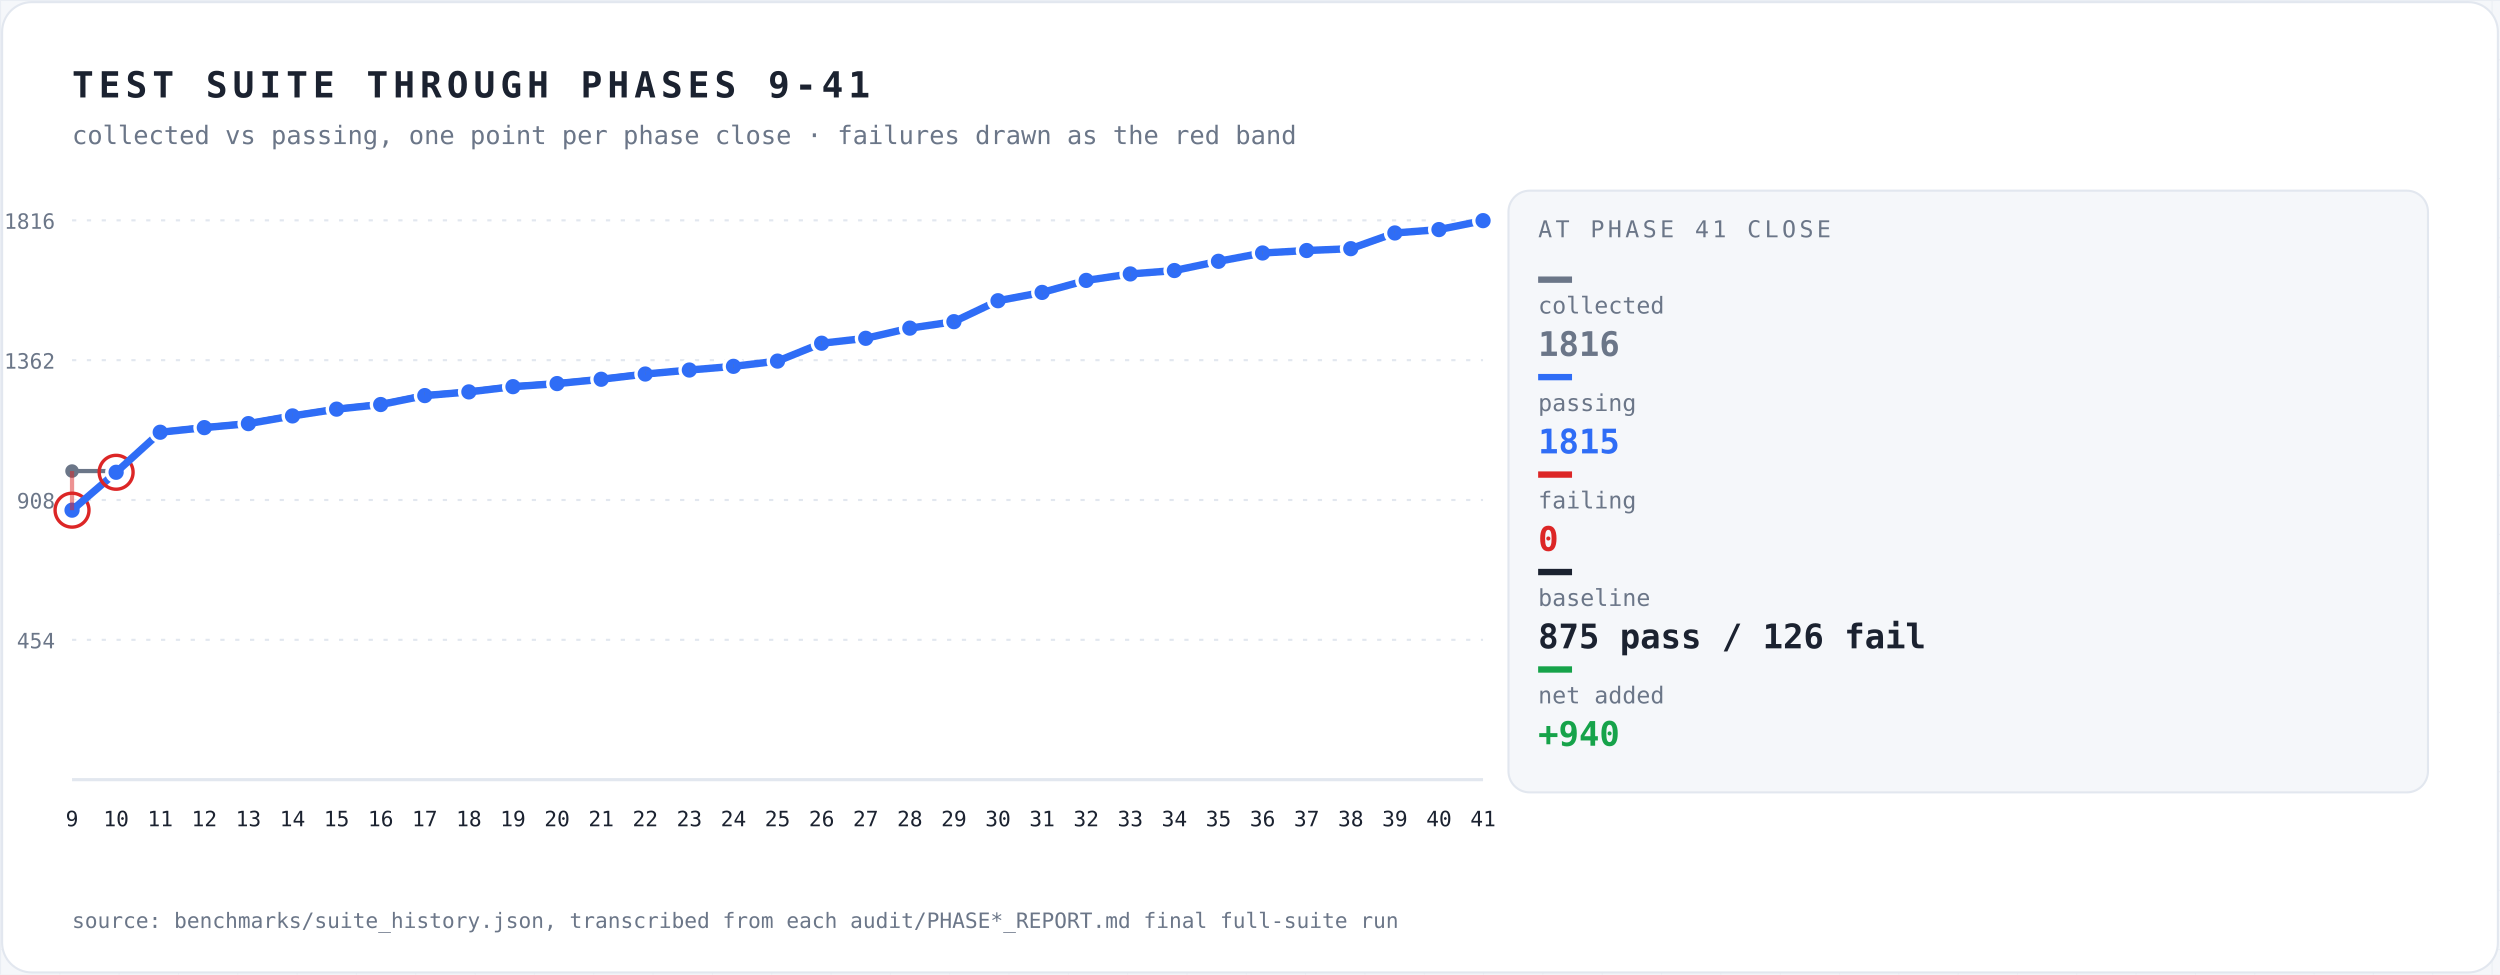
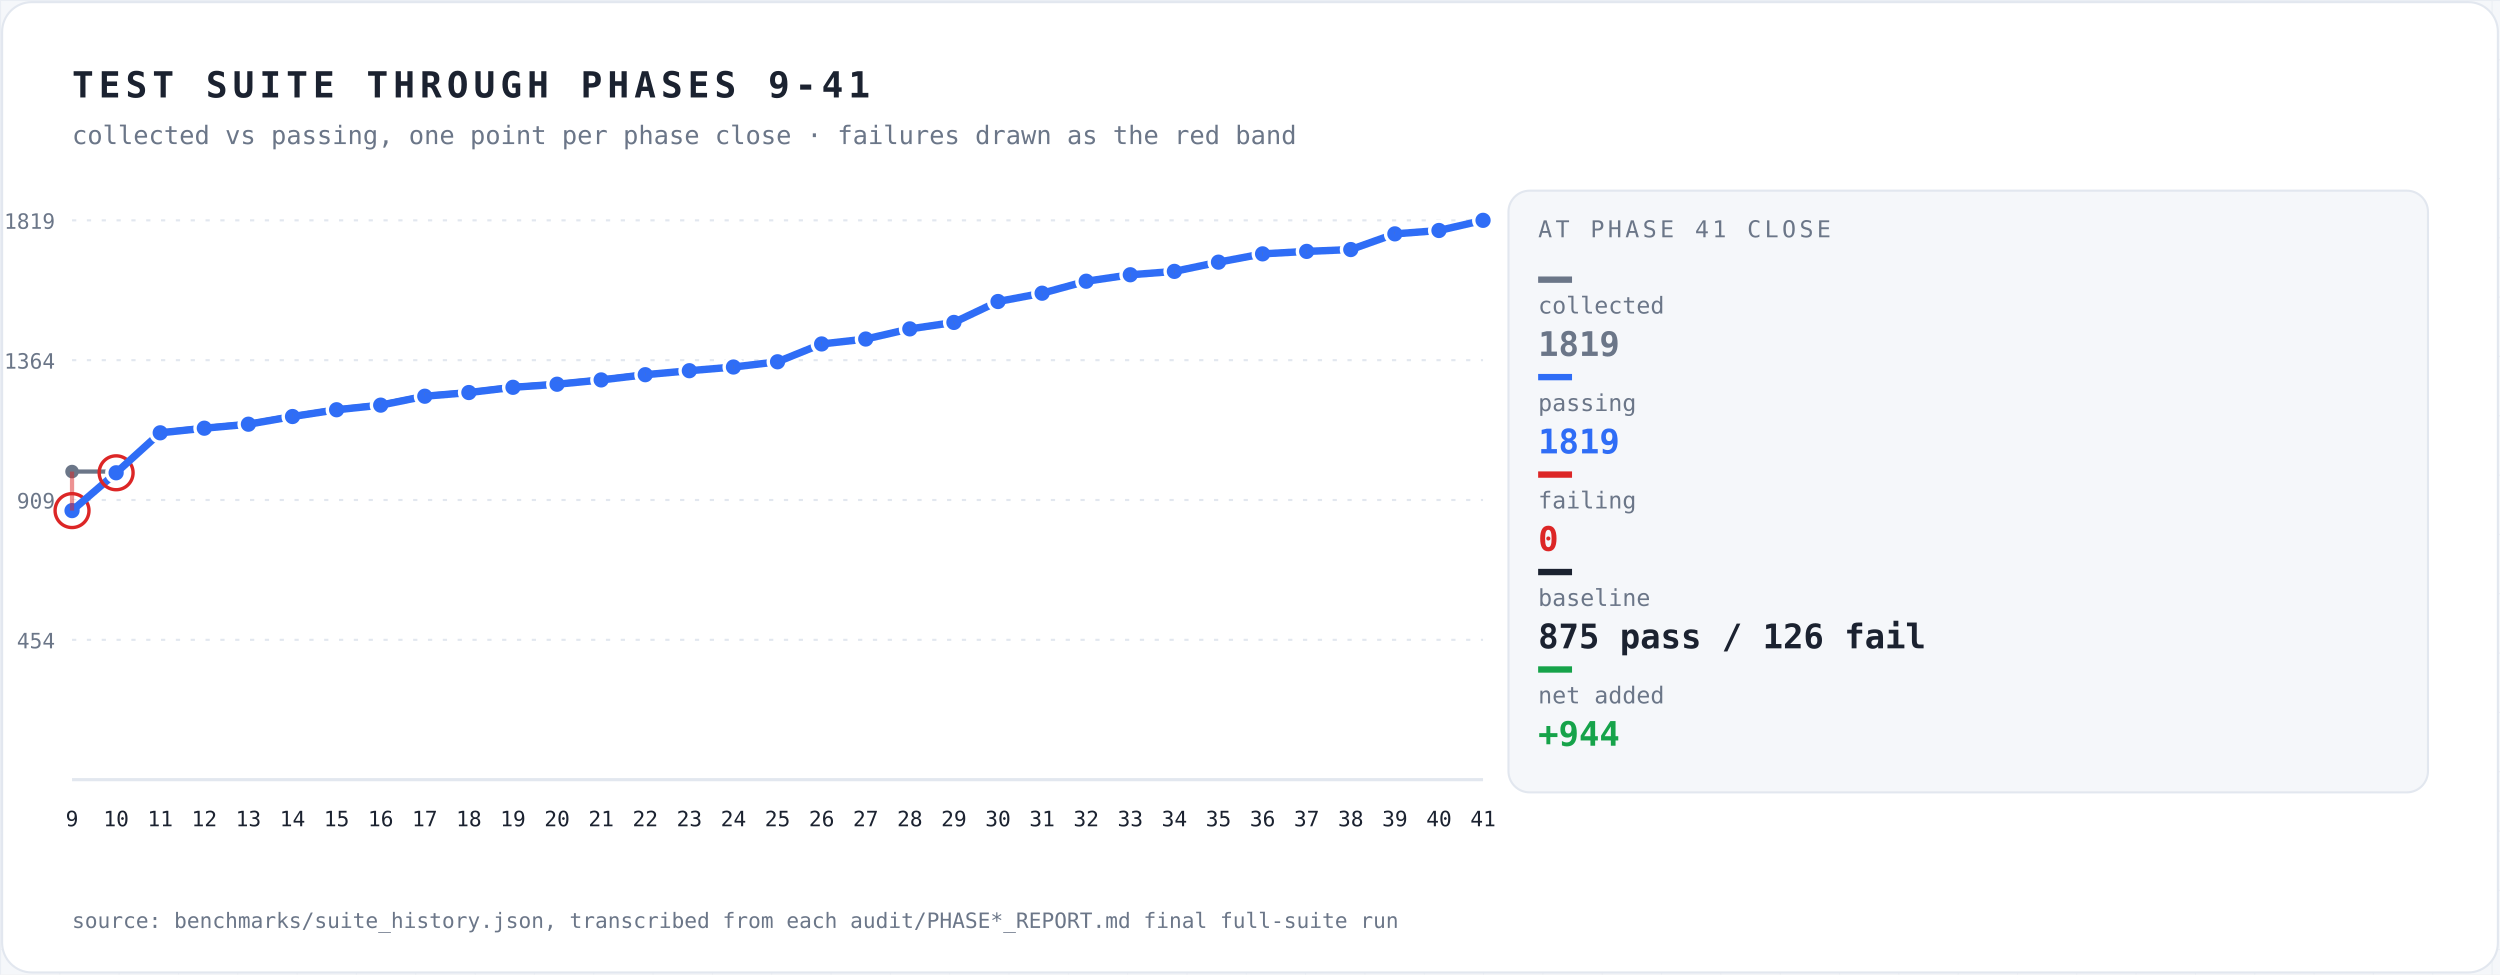
<svg xmlns="http://www.w3.org/2000/svg" width="1180" height="460" viewBox="0 0 1180 460" role="img" aria-label="TEST SUITE THROUGH PHASES 9-41: collected vs passing, one point per phase close · failures drawn as the red band">
  <defs>
    <pattern id="grid" width="28" height="28" patternUnits="userSpaceOnUse">
      <path d="M28 0H0v28" fill="none" stroke="#e2e7ef" stroke-width="1" />
    </pattern>
  </defs>
  <rect width="100%" height="100%" fill="#f5f7fa" />
  <rect width="100%" height="100%" fill="url(#grid)" opacity=".55" />
  <rect x="1" y="1" width="1178" height="458" rx="14" fill="#ffffff" stroke="#e2e7ef" />
  <text x="34" y="46" font-family="ui-monospace, 'SF Mono', Menlo, Consolas, monospace" font-size="17" font-weight="700" letter-spacing="2.4" fill="#1b2230">TEST SUITE THROUGH PHASES 9-41</text>
  <text x="34" y="68" font-family="ui-monospace, 'SF Mono', Menlo, Consolas, monospace" font-size="12" fill="#6b7688">collected vs passing, one point per phase close · failures drawn as the red band</text>
  <line x1="34" y1="368" x2="700" y2="368" stroke="#e2e7ef" stroke-width="1.5" />
  <line x1="34" y1="302.0" x2="700" y2="302.0" stroke="#e2e7ef" stroke-dasharray="2 5" />
  <text x="26" y="306.0" text-anchor="end" font-family="ui-monospace, 'SF Mono', Menlo, Consolas, monospace" font-size="10" fill="#6b7688">454</text>
  <line x1="34" y1="236.0" x2="700" y2="236.0" stroke="#e2e7ef" stroke-dasharray="2 5" />
-   <text x="26" y="240.0" text-anchor="end" font-family="ui-monospace, 'SF Mono', Menlo, Consolas, monospace" font-size="10" fill="#6b7688">908</text>
+   <text x="26" y="240.0" text-anchor="end" font-family="ui-monospace, 'SF Mono', Menlo, Consolas, monospace" font-size="10" fill="#6b7688">909</text>
  <line x1="34" y1="170.0" x2="700" y2="170.0" stroke="#e2e7ef" stroke-dasharray="2 5" />
-   <text x="26" y="174.0" text-anchor="end" font-family="ui-monospace, 'SF Mono', Menlo, Consolas, monospace" font-size="10" fill="#6b7688">1362</text>
+   <text x="26" y="174.0" text-anchor="end" font-family="ui-monospace, 'SF Mono', Menlo, Consolas, monospace" font-size="10" fill="#6b7688">1364</text>
  <line x1="34" y1="104.0" x2="700" y2="104.0" stroke="#e2e7ef" stroke-dasharray="2 5" />
-   <text x="26" y="108.0" text-anchor="end" font-family="ui-monospace, 'SF Mono', Menlo, Consolas, monospace" font-size="10" fill="#6b7688">1816</text>
-   <circle cx="34.0" cy="222.335" r="3.2" fill="#6b7688" />
-   <circle cx="34.0" cy="240.797" r="4.4" fill="#2f6df6" stroke="#ffffff" stroke-width="1.6" />
-   <circle cx="34.0" cy="240.797" r="8" fill="none" stroke="#dc2626" stroke-width="1.6" />
+   <text x="26" y="108.0" text-anchor="end" font-family="ui-monospace, 'SF Mono', Menlo, Consolas, monospace" font-size="10" fill="#6b7688">1819</text>
+   <circle cx="34.0" cy="222.575" r="3.2" fill="#6b7688" />
+   <circle cx="34.0" cy="241.007" r="4.4" fill="#2f6df6" stroke="#ffffff" stroke-width="1.6" />
+   <circle cx="34.0" cy="241.007" r="8" fill="none" stroke="#dc2626" stroke-width="1.6" />
  <text x="34.0" y="390" text-anchor="middle" font-family="ui-monospace, 'SF Mono', Menlo, Consolas, monospace" font-size="10" fill="#1b2230">9</text>
-   <line x1="34.0" y1="222.335" x2="54.812" y2="222.335" stroke="#6b7688" stroke-width="2" />
-   <line x1="34.0" y1="240.797" x2="54.812" y2="222.916" stroke="#2f6df6" stroke-width="3.5" />
-   <line x1="34.0" y1="222.335" x2="34.0" y2="240.797" stroke="#dc2626" stroke-width="2" opacity=".5" />
-   <circle cx="54.812" cy="222.335" r="3.2" fill="#6b7688" />
-   <circle cx="54.812" cy="222.916" r="4.4" fill="#2f6df6" stroke="#ffffff" stroke-width="1.6" />
-   <circle cx="54.812" cy="222.916" r="8" fill="none" stroke="#dc2626" stroke-width="1.6" />
+   <line x1="34.0" y1="222.575" x2="54.812" y2="222.575" stroke="#6b7688" stroke-width="2" />
+   <line x1="34.0" y1="241.007" x2="54.812" y2="223.156" stroke="#2f6df6" stroke-width="3.5" />
+   <line x1="34.0" y1="222.575" x2="34.0" y2="241.007" stroke="#dc2626" stroke-width="2" opacity=".5" />
+   <circle cx="54.812" cy="222.575" r="3.2" fill="#6b7688" />
+   <circle cx="54.812" cy="223.156" r="4.4" fill="#2f6df6" stroke="#ffffff" stroke-width="1.6" />
+   <circle cx="54.812" cy="223.156" r="8" fill="none" stroke="#dc2626" stroke-width="1.6" />
  <text x="54.812" y="390" text-anchor="middle" font-family="ui-monospace, 'SF Mono', Menlo, Consolas, monospace" font-size="10" fill="#1b2230">10</text>
-   <line x1="54.812" y1="222.335" x2="75.625" y2="203.436" stroke="#6b7688" stroke-width="2" />
-   <line x1="54.812" y1="222.916" x2="75.625" y2="204.018" stroke="#2f6df6" stroke-width="3.5" />
-   <circle cx="75.625" cy="203.436" r="3.2" fill="#6b7688" />
-   <circle cx="75.625" cy="204.018" r="4.4" fill="#2f6df6" stroke="#ffffff" stroke-width="1.6" />
+   <line x1="54.812" y1="222.575" x2="75.625" y2="203.708" stroke="#6b7688" stroke-width="2" />
+   <line x1="54.812" y1="223.156" x2="75.625" y2="204.288" stroke="#2f6df6" stroke-width="3.5" />
+   <circle cx="75.625" cy="203.708" r="3.2" fill="#6b7688" />
+   <circle cx="75.625" cy="204.288" r="4.4" fill="#2f6df6" stroke="#ffffff" stroke-width="1.6" />
  <text x="75.625" y="390" text-anchor="middle" font-family="ui-monospace, 'SF Mono', Menlo, Consolas, monospace" font-size="10" fill="#1b2230">11</text>
-   <line x1="75.625" y1="203.436" x2="96.438" y2="201.256" stroke="#6b7688" stroke-width="2" />
-   <line x1="75.625" y1="204.018" x2="96.438" y2="201.837" stroke="#2f6df6" stroke-width="3.5" />
-   <circle cx="96.438" cy="201.256" r="3.2" fill="#6b7688" />
-   <circle cx="96.438" cy="201.837" r="4.4" fill="#2f6df6" stroke="#ffffff" stroke-width="1.6" />
+   <line x1="75.625" y1="203.708" x2="96.438" y2="201.531" stroke="#6b7688" stroke-width="2" />
+   <line x1="75.625" y1="204.288" x2="96.438" y2="202.111" stroke="#2f6df6" stroke-width="3.5" />
+   <circle cx="96.438" cy="201.531" r="3.2" fill="#6b7688" />
+   <circle cx="96.438" cy="202.111" r="4.4" fill="#2f6df6" stroke="#ffffff" stroke-width="1.6" />
  <text x="96.438" y="390" text-anchor="middle" font-family="ui-monospace, 'SF Mono', Menlo, Consolas, monospace" font-size="10" fill="#1b2230">12</text>
-   <line x1="96.438" y1="201.256" x2="117.25" y2="199.366" stroke="#6b7688" stroke-width="2" />
-   <line x1="96.438" y1="201.837" x2="117.25" y2="199.947" stroke="#2f6df6" stroke-width="3.5" />
-   <circle cx="117.25" cy="199.366" r="3.2" fill="#6b7688" />
-   <circle cx="117.25" cy="199.947" r="4.4" fill="#2f6df6" stroke="#ffffff" stroke-width="1.6" />
+   <line x1="96.438" y1="201.531" x2="117.25" y2="199.644" stroke="#6b7688" stroke-width="2" />
+   <line x1="96.438" y1="202.111" x2="117.25" y2="200.224" stroke="#2f6df6" stroke-width="3.5" />
+   <circle cx="117.25" cy="199.644" r="3.2" fill="#6b7688" />
+   <circle cx="117.25" cy="200.224" r="4.4" fill="#2f6df6" stroke="#ffffff" stroke-width="1.6" />
  <text x="117.25" y="390" text-anchor="middle" font-family="ui-monospace, 'SF Mono', Menlo, Consolas, monospace" font-size="10" fill="#1b2230">13</text>
-   <line x1="117.25" y1="199.366" x2="138.062" y2="195.731" stroke="#6b7688" stroke-width="2" />
-   <line x1="117.25" y1="199.947" x2="138.062" y2="196.313" stroke="#2f6df6" stroke-width="3.5" />
-   <circle cx="138.062" cy="195.731" r="3.2" fill="#6b7688" />
-   <circle cx="138.062" cy="196.313" r="4.4" fill="#2f6df6" stroke="#ffffff" stroke-width="1.6" />
+   <line x1="117.25" y1="199.644" x2="138.062" y2="196.015" stroke="#6b7688" stroke-width="2" />
+   <line x1="117.25" y1="200.224" x2="138.062" y2="196.596" stroke="#2f6df6" stroke-width="3.5" />
+   <circle cx="138.062" cy="196.015" r="3.2" fill="#6b7688" />
+   <circle cx="138.062" cy="196.596" r="4.4" fill="#2f6df6" stroke="#ffffff" stroke-width="1.6" />
  <text x="138.062" y="390" text-anchor="middle" font-family="ui-monospace, 'SF Mono', Menlo, Consolas, monospace" font-size="10" fill="#1b2230">14</text>
-   <line x1="138.062" y1="195.731" x2="158.875" y2="192.533" stroke="#6b7688" stroke-width="2" />
-   <line x1="138.062" y1="196.313" x2="158.875" y2="193.115" stroke="#2f6df6" stroke-width="3.5" />
-   <circle cx="158.875" cy="192.533" r="3.2" fill="#6b7688" />
-   <circle cx="158.875" cy="193.115" r="4.4" fill="#2f6df6" stroke="#ffffff" stroke-width="1.6" />
+   <line x1="138.062" y1="196.015" x2="158.875" y2="192.822" stroke="#6b7688" stroke-width="2" />
+   <line x1="138.062" y1="196.596" x2="158.875" y2="193.403" stroke="#2f6df6" stroke-width="3.5" />
+   <circle cx="158.875" cy="192.822" r="3.2" fill="#6b7688" />
+   <circle cx="158.875" cy="193.403" r="4.4" fill="#2f6df6" stroke="#ffffff" stroke-width="1.6" />
  <text x="158.875" y="390" text-anchor="middle" font-family="ui-monospace, 'SF Mono', Menlo, Consolas, monospace" font-size="10" fill="#1b2230">15</text>
-   <line x1="158.875" y1="192.533" x2="179.688" y2="190.352" stroke="#6b7688" stroke-width="2" />
-   <line x1="158.875" y1="193.115" x2="179.688" y2="190.934" stroke="#2f6df6" stroke-width="3.5" />
-   <circle cx="179.688" cy="190.352" r="3.2" fill="#6b7688" />
-   <circle cx="179.688" cy="190.934" r="4.4" fill="#2f6df6" stroke="#ffffff" stroke-width="1.6" />
+   <line x1="158.875" y1="192.822" x2="179.688" y2="190.645" stroke="#6b7688" stroke-width="2" />
+   <line x1="158.875" y1="193.403" x2="179.688" y2="191.226" stroke="#2f6df6" stroke-width="3.5" />
+   <circle cx="179.688" cy="190.645" r="3.2" fill="#6b7688" />
+   <circle cx="179.688" cy="191.226" r="4.4" fill="#2f6df6" stroke="#ffffff" stroke-width="1.6" />
  <text x="179.688" y="390" text-anchor="middle" font-family="ui-monospace, 'SF Mono', Menlo, Consolas, monospace" font-size="10" fill="#1b2230">16</text>
-   <line x1="179.688" y1="190.352" x2="200.5" y2="186.137" stroke="#6b7688" stroke-width="2" />
-   <line x1="179.688" y1="190.934" x2="200.5" y2="186.718" stroke="#2f6df6" stroke-width="3.5" />
-   <circle cx="200.5" cy="186.137" r="3.2" fill="#6b7688" />
-   <circle cx="200.5" cy="186.718" r="4.4" fill="#2f6df6" stroke="#ffffff" stroke-width="1.6" />
+   <line x1="179.688" y1="190.645" x2="200.5" y2="186.437" stroke="#6b7688" stroke-width="2" />
+   <line x1="179.688" y1="191.226" x2="200.5" y2="187.017" stroke="#2f6df6" stroke-width="3.5" />
+   <circle cx="200.5" cy="186.437" r="3.2" fill="#6b7688" />
+   <circle cx="200.5" cy="187.017" r="4.4" fill="#2f6df6" stroke="#ffffff" stroke-width="1.6" />
  <text x="200.5" y="390" text-anchor="middle" font-family="ui-monospace, 'SF Mono', Menlo, Consolas, monospace" font-size="10" fill="#1b2230">17</text>
-   <line x1="200.5" y1="186.137" x2="221.312" y2="184.392" stroke="#6b7688" stroke-width="2" />
-   <line x1="200.5" y1="186.718" x2="221.312" y2="184.974" stroke="#2f6df6" stroke-width="3.5" />
-   <circle cx="221.312" cy="184.392" r="3.2" fill="#6b7688" />
-   <circle cx="221.312" cy="184.974" r="4.4" fill="#2f6df6" stroke="#ffffff" stroke-width="1.6" />
+   <line x1="200.5" y1="186.437" x2="221.312" y2="184.695" stroke="#6b7688" stroke-width="2" />
+   <line x1="200.5" y1="187.017" x2="221.312" y2="185.275" stroke="#2f6df6" stroke-width="3.5" />
+   <circle cx="221.312" cy="184.695" r="3.2" fill="#6b7688" />
+   <circle cx="221.312" cy="185.275" r="4.4" fill="#2f6df6" stroke="#ffffff" stroke-width="1.6" />
  <text x="221.312" y="390" text-anchor="middle" font-family="ui-monospace, 'SF Mono', Menlo, Consolas, monospace" font-size="10" fill="#1b2230">18</text>
-   <line x1="221.312" y1="184.392" x2="242.125" y2="181.921" stroke="#6b7688" stroke-width="2" />
-   <line x1="221.312" y1="184.974" x2="242.125" y2="182.502" stroke="#2f6df6" stroke-width="3.5" />
-   <circle cx="242.125" cy="181.921" r="3.2" fill="#6b7688" />
-   <circle cx="242.125" cy="182.502" r="4.4" fill="#2f6df6" stroke="#ffffff" stroke-width="1.6" />
+   <line x1="221.312" y1="184.695" x2="242.125" y2="182.228" stroke="#6b7688" stroke-width="2" />
+   <line x1="221.312" y1="185.275" x2="242.125" y2="182.808" stroke="#2f6df6" stroke-width="3.5" />
+   <circle cx="242.125" cy="182.228" r="3.2" fill="#6b7688" />
+   <circle cx="242.125" cy="182.808" r="4.4" fill="#2f6df6" stroke="#ffffff" stroke-width="1.6" />
  <text x="242.125" y="390" text-anchor="middle" font-family="ui-monospace, 'SF Mono', Menlo, Consolas, monospace" font-size="10" fill="#1b2230">19</text>
-   <line x1="242.125" y1="181.921" x2="262.938" y2="180.467" stroke="#6b7688" stroke-width="2" />
-   <line x1="242.125" y1="182.502" x2="262.938" y2="181.048" stroke="#2f6df6" stroke-width="3.5" />
-   <circle cx="262.938" cy="180.467" r="3.2" fill="#6b7688" />
-   <circle cx="262.938" cy="181.048" r="4.4" fill="#2f6df6" stroke="#ffffff" stroke-width="1.6" />
+   <line x1="242.125" y1="182.228" x2="262.938" y2="180.776" stroke="#6b7688" stroke-width="2" />
+   <line x1="242.125" y1="182.808" x2="262.938" y2="181.357" stroke="#2f6df6" stroke-width="3.5" />
+   <circle cx="262.938" cy="180.776" r="3.2" fill="#6b7688" />
+   <circle cx="262.938" cy="181.357" r="4.4" fill="#2f6df6" stroke="#ffffff" stroke-width="1.6" />
  <text x="262.938" y="390" text-anchor="middle" font-family="ui-monospace, 'SF Mono', Menlo, Consolas, monospace" font-size="10" fill="#1b2230">20</text>
-   <line x1="262.938" y1="180.467" x2="283.75" y2="178.432" stroke="#6b7688" stroke-width="2" />
-   <line x1="262.938" y1="181.048" x2="283.75" y2="179.013" stroke="#2f6df6" stroke-width="3.5" />
-   <circle cx="283.75" cy="178.432" r="3.2" fill="#6b7688" />
-   <circle cx="283.75" cy="179.013" r="4.4" fill="#2f6df6" stroke="#ffffff" stroke-width="1.6" />
+   <line x1="262.938" y1="180.776" x2="283.75" y2="178.744" stroke="#6b7688" stroke-width="2" />
+   <line x1="262.938" y1="181.357" x2="283.75" y2="179.325" stroke="#2f6df6" stroke-width="3.5" />
+   <circle cx="283.75" cy="178.744" r="3.2" fill="#6b7688" />
+   <circle cx="283.75" cy="179.325" r="4.4" fill="#2f6df6" stroke="#ffffff" stroke-width="1.6" />
  <text x="283.75" y="390" text-anchor="middle" font-family="ui-monospace, 'SF Mono', Menlo, Consolas, monospace" font-size="10" fill="#1b2230">21</text>
-   <line x1="283.75" y1="178.432" x2="304.562" y2="175.96" stroke="#6b7688" stroke-width="2" />
-   <line x1="283.75" y1="179.013" x2="304.562" y2="176.542" stroke="#2f6df6" stroke-width="3.5" />
-   <circle cx="304.562" cy="175.96" r="3.2" fill="#6b7688" />
-   <circle cx="304.562" cy="176.542" r="4.4" fill="#2f6df6" stroke="#ffffff" stroke-width="1.6" />
+   <line x1="283.75" y1="178.744" x2="304.562" y2="176.277" stroke="#6b7688" stroke-width="2" />
+   <line x1="283.75" y1="179.325" x2="304.562" y2="176.858" stroke="#2f6df6" stroke-width="3.5" />
+   <circle cx="304.562" cy="176.277" r="3.2" fill="#6b7688" />
+   <circle cx="304.562" cy="176.858" r="4.4" fill="#2f6df6" stroke="#ffffff" stroke-width="1.6" />
  <text x="304.562" y="390" text-anchor="middle" font-family="ui-monospace, 'SF Mono', Menlo, Consolas, monospace" font-size="10" fill="#1b2230">22</text>
-   <line x1="304.562" y1="175.96" x2="325.375" y2="174.507" stroke="#6b7688" stroke-width="2" />
-   <line x1="304.562" y1="176.542" x2="325.375" y2="174.652" stroke="#2f6df6" stroke-width="3.5" />
-   <circle cx="325.375" cy="174.507" r="3.2" fill="#6b7688" />
-   <circle cx="325.375" cy="174.652" r="4.4" fill="#2f6df6" stroke="#ffffff" stroke-width="1.6" />
+   <line x1="304.562" y1="176.277" x2="325.375" y2="174.826" stroke="#6b7688" stroke-width="2" />
+   <line x1="304.562" y1="176.858" x2="325.375" y2="174.971" stroke="#2f6df6" stroke-width="3.5" />
+   <circle cx="325.375" cy="174.826" r="3.2" fill="#6b7688" />
+   <circle cx="325.375" cy="174.971" r="4.4" fill="#2f6df6" stroke="#ffffff" stroke-width="1.6" />
  <text x="325.375" y="390" text-anchor="middle" font-family="ui-monospace, 'SF Mono', Menlo, Consolas, monospace" font-size="10" fill="#1b2230">23</text>
-   <line x1="325.375" y1="174.507" x2="346.188" y2="172.762" stroke="#6b7688" stroke-width="2" />
-   <line x1="325.375" y1="174.652" x2="346.188" y2="172.907" stroke="#2f6df6" stroke-width="3.5" />
-   <circle cx="346.188" cy="172.762" r="3.2" fill="#6b7688" />
-   <circle cx="346.188" cy="172.907" r="4.4" fill="#2f6df6" stroke="#ffffff" stroke-width="1.6" />
+   <line x1="325.375" y1="174.826" x2="346.188" y2="173.084" stroke="#6b7688" stroke-width="2" />
+   <line x1="325.375" y1="174.971" x2="346.188" y2="173.229" stroke="#2f6df6" stroke-width="3.5" />
+   <circle cx="346.188" cy="173.084" r="3.2" fill="#6b7688" />
+   <circle cx="346.188" cy="173.229" r="4.4" fill="#2f6df6" stroke="#ffffff" stroke-width="1.6" />
  <text x="346.188" y="390" text-anchor="middle" font-family="ui-monospace, 'SF Mono', Menlo, Consolas, monospace" font-size="10" fill="#1b2230">24</text>
-   <line x1="346.188" y1="172.762" x2="367.0" y2="170.291" stroke="#6b7688" stroke-width="2" />
-   <line x1="346.188" y1="172.907" x2="367.0" y2="170.436" stroke="#2f6df6" stroke-width="3.5" />
-   <circle cx="367.0" cy="170.291" r="3.2" fill="#6b7688" />
-   <circle cx="367.0" cy="170.436" r="4.4" fill="#2f6df6" stroke="#ffffff" stroke-width="1.6" />
+   <line x1="346.188" y1="173.084" x2="367.0" y2="170.617" stroke="#6b7688" stroke-width="2" />
+   <line x1="346.188" y1="173.229" x2="367.0" y2="170.762" stroke="#2f6df6" stroke-width="3.5" />
+   <circle cx="367.0" cy="170.617" r="3.2" fill="#6b7688" />
+   <circle cx="367.0" cy="170.762" r="4.4" fill="#2f6df6" stroke="#ffffff" stroke-width="1.6" />
  <text x="367.0" y="390" text-anchor="middle" font-family="ui-monospace, 'SF Mono', Menlo, Consolas, monospace" font-size="10" fill="#1b2230">25</text>
-   <line x1="367.0" y1="170.291" x2="387.812" y2="162.004" stroke="#6b7688" stroke-width="2" />
-   <line x1="367.0" y1="170.436" x2="387.812" y2="162.004" stroke="#2f6df6" stroke-width="3.5" />
-   <circle cx="387.812" cy="162.004" r="3.2" fill="#6b7688" />
-   <circle cx="387.812" cy="162.004" r="4.4" fill="#2f6df6" stroke="#ffffff" stroke-width="1.6" />
+   <line x1="367.0" y1="170.617" x2="387.812" y2="162.344" stroke="#6b7688" stroke-width="2" />
+   <line x1="367.0" y1="170.762" x2="387.812" y2="162.344" stroke="#2f6df6" stroke-width="3.5" />
+   <circle cx="387.812" cy="162.344" r="3.2" fill="#6b7688" />
+   <circle cx="387.812" cy="162.344" r="4.4" fill="#2f6df6" stroke="#ffffff" stroke-width="1.6" />
  <text x="387.812" y="390" text-anchor="middle" font-family="ui-monospace, 'SF Mono', Menlo, Consolas, monospace" font-size="10" fill="#1b2230">26</text>
-   <line x1="387.812" y1="162.004" x2="408.625" y2="159.678" stroke="#6b7688" stroke-width="2" />
-   <line x1="387.812" y1="162.004" x2="408.625" y2="159.678" stroke="#2f6df6" stroke-width="3.5" />
-   <circle cx="408.625" cy="159.678" r="3.2" fill="#6b7688" />
-   <circle cx="408.625" cy="159.678" r="4.4" fill="#2f6df6" stroke="#ffffff" stroke-width="1.6" />
+   <line x1="387.812" y1="162.344" x2="408.625" y2="160.022" stroke="#6b7688" stroke-width="2" />
+   <line x1="387.812" y1="162.344" x2="408.625" y2="160.022" stroke="#2f6df6" stroke-width="3.5" />
+   <circle cx="408.625" cy="160.022" r="3.2" fill="#6b7688" />
+   <circle cx="408.625" cy="160.022" r="4.4" fill="#2f6df6" stroke="#ffffff" stroke-width="1.6" />
  <text x="408.625" y="390" text-anchor="middle" font-family="ui-monospace, 'SF Mono', Menlo, Consolas, monospace" font-size="10" fill="#1b2230">27</text>
-   <line x1="408.625" y1="159.678" x2="429.438" y2="154.881" stroke="#6b7688" stroke-width="2" />
-   <line x1="408.625" y1="159.678" x2="429.438" y2="154.881" stroke="#2f6df6" stroke-width="3.5" />
-   <circle cx="429.438" cy="154.881" r="3.2" fill="#6b7688" />
-   <circle cx="429.438" cy="154.881" r="4.4" fill="#2f6df6" stroke="#ffffff" stroke-width="1.6" />
+   <line x1="408.625" y1="160.022" x2="429.438" y2="155.233" stroke="#6b7688" stroke-width="2" />
+   <line x1="408.625" y1="160.022" x2="429.438" y2="155.233" stroke="#2f6df6" stroke-width="3.5" />
+   <circle cx="429.438" cy="155.233" r="3.2" fill="#6b7688" />
+   <circle cx="429.438" cy="155.233" r="4.4" fill="#2f6df6" stroke="#ffffff" stroke-width="1.6" />
  <text x="429.438" y="390" text-anchor="middle" font-family="ui-monospace, 'SF Mono', Menlo, Consolas, monospace" font-size="10" fill="#1b2230">28</text>
-   <line x1="429.438" y1="154.881" x2="450.25" y2="151.828" stroke="#6b7688" stroke-width="2" />
-   <line x1="429.438" y1="154.881" x2="450.25" y2="151.828" stroke="#2f6df6" stroke-width="3.5" />
-   <circle cx="450.25" cy="151.828" r="3.2" fill="#6b7688" />
-   <circle cx="450.25" cy="151.828" r="4.4" fill="#2f6df6" stroke="#ffffff" stroke-width="1.6" />
+   <line x1="429.438" y1="155.233" x2="450.25" y2="152.185" stroke="#6b7688" stroke-width="2" />
+   <line x1="429.438" y1="155.233" x2="450.25" y2="152.185" stroke="#2f6df6" stroke-width="3.5" />
+   <circle cx="450.25" cy="152.185" r="3.2" fill="#6b7688" />
+   <circle cx="450.25" cy="152.185" r="4.4" fill="#2f6df6" stroke="#ffffff" stroke-width="1.6" />
  <text x="450.25" y="390" text-anchor="middle" font-family="ui-monospace, 'SF Mono', Menlo, Consolas, monospace" font-size="10" fill="#1b2230">29</text>
-   <line x1="450.25" y1="151.828" x2="471.062" y2="141.943" stroke="#6b7688" stroke-width="2" />
-   <line x1="450.25" y1="151.828" x2="471.062" y2="141.943" stroke="#2f6df6" stroke-width="3.5" />
-   <circle cx="471.062" cy="141.943" r="3.2" fill="#6b7688" />
-   <circle cx="471.062" cy="141.943" r="4.4" fill="#2f6df6" stroke="#ffffff" stroke-width="1.6" />
+   <line x1="450.25" y1="152.185" x2="471.062" y2="142.316" stroke="#6b7688" stroke-width="2" />
+   <line x1="450.25" y1="152.185" x2="471.062" y2="142.316" stroke="#2f6df6" stroke-width="3.5" />
+   <circle cx="471.062" cy="142.316" r="3.2" fill="#6b7688" />
+   <circle cx="471.062" cy="142.316" r="4.4" fill="#2f6df6" stroke="#ffffff" stroke-width="1.6" />
  <text x="471.062" y="390" text-anchor="middle" font-family="ui-monospace, 'SF Mono', Menlo, Consolas, monospace" font-size="10" fill="#1b2230">30</text>
-   <line x1="471.062" y1="141.943" x2="491.875" y2="138.018" stroke="#6b7688" stroke-width="2" />
-   <line x1="471.062" y1="141.943" x2="491.875" y2="138.018" stroke="#2f6df6" stroke-width="3.5" />
-   <circle cx="491.875" cy="138.018" r="3.2" fill="#6b7688" />
-   <circle cx="491.875" cy="138.018" r="4.4" fill="#2f6df6" stroke="#ffffff" stroke-width="1.6" />
+   <line x1="471.062" y1="142.316" x2="491.875" y2="138.397" stroke="#6b7688" stroke-width="2" />
+   <line x1="471.062" y1="142.316" x2="491.875" y2="138.397" stroke="#2f6df6" stroke-width="3.5" />
+   <circle cx="491.875" cy="138.397" r="3.2" fill="#6b7688" />
+   <circle cx="491.875" cy="138.397" r="4.4" fill="#2f6df6" stroke="#ffffff" stroke-width="1.6" />
  <text x="491.875" y="390" text-anchor="middle" font-family="ui-monospace, 'SF Mono', Menlo, Consolas, monospace" font-size="10" fill="#1b2230">31</text>
-   <line x1="491.875" y1="138.018" x2="512.688" y2="132.348" stroke="#6b7688" stroke-width="2" />
-   <line x1="491.875" y1="138.018" x2="512.688" y2="132.348" stroke="#2f6df6" stroke-width="3.5" />
-   <circle cx="512.688" cy="132.348" r="3.2" fill="#6b7688" />
-   <circle cx="512.688" cy="132.348" r="4.4" fill="#2f6df6" stroke="#ffffff" stroke-width="1.6" />
+   <line x1="491.875" y1="138.397" x2="512.688" y2="132.737" stroke="#6b7688" stroke-width="2" />
+   <line x1="491.875" y1="138.397" x2="512.688" y2="132.737" stroke="#2f6df6" stroke-width="3.5" />
+   <circle cx="512.688" cy="132.737" r="3.2" fill="#6b7688" />
+   <circle cx="512.688" cy="132.737" r="4.4" fill="#2f6df6" stroke="#ffffff" stroke-width="1.6" />
  <text x="512.688" y="390" text-anchor="middle" font-family="ui-monospace, 'SF Mono', Menlo, Consolas, monospace" font-size="10" fill="#1b2230">32</text>
-   <line x1="512.688" y1="132.348" x2="533.5" y2="129.295" stroke="#6b7688" stroke-width="2" />
-   <line x1="512.688" y1="132.348" x2="533.5" y2="129.295" stroke="#2f6df6" stroke-width="3.5" />
-   <circle cx="533.5" cy="129.295" r="3.2" fill="#6b7688" />
-   <circle cx="533.5" cy="129.295" r="4.4" fill="#2f6df6" stroke="#ffffff" stroke-width="1.6" />
+   <line x1="512.688" y1="132.737" x2="533.5" y2="129.689" stroke="#6b7688" stroke-width="2" />
+   <line x1="512.688" y1="132.737" x2="533.5" y2="129.689" stroke="#2f6df6" stroke-width="3.5" />
+   <circle cx="533.5" cy="129.689" r="3.2" fill="#6b7688" />
+   <circle cx="533.5" cy="129.689" r="4.4" fill="#2f6df6" stroke="#ffffff" stroke-width="1.6" />
  <text x="533.5" y="390" text-anchor="middle" font-family="ui-monospace, 'SF Mono', Menlo, Consolas, monospace" font-size="10" fill="#1b2230">33</text>
-   <line x1="533.5" y1="129.295" x2="554.312" y2="127.696" stroke="#6b7688" stroke-width="2" />
-   <line x1="533.5" y1="129.295" x2="554.312" y2="127.696" stroke="#2f6df6" stroke-width="3.5" />
-   <circle cx="554.312" cy="127.696" r="3.2" fill="#6b7688" />
-   <circle cx="554.312" cy="127.696" r="4.4" fill="#2f6df6" stroke="#ffffff" stroke-width="1.6" />
+   <line x1="533.5" y1="129.689" x2="554.312" y2="128.092" stroke="#6b7688" stroke-width="2" />
+   <line x1="533.5" y1="129.689" x2="554.312" y2="128.092" stroke="#2f6df6" stroke-width="3.5" />
+   <circle cx="554.312" cy="128.092" r="3.2" fill="#6b7688" />
+   <circle cx="554.312" cy="128.092" r="4.4" fill="#2f6df6" stroke="#ffffff" stroke-width="1.6" />
  <text x="554.312" y="390" text-anchor="middle" font-family="ui-monospace, 'SF Mono', Menlo, Consolas, monospace" font-size="10" fill="#1b2230">34</text>
-   <line x1="554.312" y1="127.696" x2="575.125" y2="123.335" stroke="#6b7688" stroke-width="2" />
-   <line x1="554.312" y1="127.696" x2="575.125" y2="123.335" stroke="#2f6df6" stroke-width="3.5" />
-   <circle cx="575.125" cy="123.335" r="3.2" fill="#6b7688" />
-   <circle cx="575.125" cy="123.335" r="4.4" fill="#2f6df6" stroke="#ffffff" stroke-width="1.6" />
+   <line x1="554.312" y1="128.092" x2="575.125" y2="123.738" stroke="#6b7688" stroke-width="2" />
+   <line x1="554.312" y1="128.092" x2="575.125" y2="123.738" stroke="#2f6df6" stroke-width="3.5" />
+   <circle cx="575.125" cy="123.738" r="3.2" fill="#6b7688" />
+   <circle cx="575.125" cy="123.738" r="4.4" fill="#2f6df6" stroke="#ffffff" stroke-width="1.6" />
  <text x="575.125" y="390" text-anchor="middle" font-family="ui-monospace, 'SF Mono', Menlo, Consolas, monospace" font-size="10" fill="#1b2230">35</text>
-   <line x1="575.125" y1="123.335" x2="595.938" y2="119.41" stroke="#6b7688" stroke-width="2" />
-   <line x1="575.125" y1="123.335" x2="595.938" y2="119.41" stroke="#2f6df6" stroke-width="3.5" />
-   <circle cx="595.938" cy="119.41" r="3.2" fill="#6b7688" />
-   <circle cx="595.938" cy="119.41" r="4.4" fill="#2f6df6" stroke="#ffffff" stroke-width="1.6" />
+   <line x1="575.125" y1="123.738" x2="595.938" y2="119.82" stroke="#6b7688" stroke-width="2" />
+   <line x1="575.125" y1="123.738" x2="595.938" y2="119.82" stroke="#2f6df6" stroke-width="3.5" />
+   <circle cx="595.938" cy="119.82" r="3.2" fill="#6b7688" />
+   <circle cx="595.938" cy="119.82" r="4.4" fill="#2f6df6" stroke="#ffffff" stroke-width="1.6" />
  <text x="595.938" y="390" text-anchor="middle" font-family="ui-monospace, 'SF Mono', Menlo, Consolas, monospace" font-size="10" fill="#1b2230">36</text>
-   <line x1="595.938" y1="119.41" x2="616.75" y2="118.247" stroke="#6b7688" stroke-width="2" />
-   <line x1="595.938" y1="119.41" x2="616.75" y2="118.247" stroke="#2f6df6" stroke-width="3.5" />
-   <circle cx="616.75" cy="118.247" r="3.2" fill="#6b7688" />
-   <circle cx="616.75" cy="118.247" r="4.4" fill="#2f6df6" stroke="#ffffff" stroke-width="1.6" />
+   <line x1="595.938" y1="119.82" x2="616.75" y2="118.659" stroke="#6b7688" stroke-width="2" />
+   <line x1="595.938" y1="119.82" x2="616.75" y2="118.659" stroke="#2f6df6" stroke-width="3.5" />
+   <circle cx="616.75" cy="118.659" r="3.2" fill="#6b7688" />
+   <circle cx="616.75" cy="118.659" r="4.4" fill="#2f6df6" stroke="#ffffff" stroke-width="1.6" />
  <text x="616.75" y="390" text-anchor="middle" font-family="ui-monospace, 'SF Mono', Menlo, Consolas, monospace" font-size="10" fill="#1b2230">37</text>
-   <line x1="616.75" y1="118.247" x2="637.562" y2="117.374" stroke="#6b7688" stroke-width="2" />
-   <line x1="616.75" y1="118.247" x2="637.562" y2="117.374" stroke="#2f6df6" stroke-width="3.5" />
-   <circle cx="637.562" cy="117.374" r="3.2" fill="#6b7688" />
-   <circle cx="637.562" cy="117.374" r="4.4" fill="#2f6df6" stroke="#ffffff" stroke-width="1.6" />
+   <line x1="616.75" y1="118.659" x2="637.562" y2="117.788" stroke="#6b7688" stroke-width="2" />
+   <line x1="616.75" y1="118.659" x2="637.562" y2="117.788" stroke="#2f6df6" stroke-width="3.5" />
+   <circle cx="637.562" cy="117.788" r="3.2" fill="#6b7688" />
+   <circle cx="637.562" cy="117.788" r="4.4" fill="#2f6df6" stroke="#ffffff" stroke-width="1.6" />
  <text x="637.562" y="390" text-anchor="middle" font-family="ui-monospace, 'SF Mono', Menlo, Consolas, monospace" font-size="10" fill="#1b2230">38</text>
-   <line x1="637.562" y1="117.374" x2="658.375" y2="109.96" stroke="#6b7688" stroke-width="2" />
-   <line x1="637.562" y1="117.374" x2="658.375" y2="109.96" stroke="#2f6df6" stroke-width="3.5" />
-   <circle cx="658.375" cy="109.96" r="3.2" fill="#6b7688" />
-   <circle cx="658.375" cy="109.96" r="4.4" fill="#2f6df6" stroke="#ffffff" stroke-width="1.6" />
+   <line x1="637.562" y1="117.788" x2="658.375" y2="110.386" stroke="#6b7688" stroke-width="2" />
+   <line x1="637.562" y1="117.788" x2="658.375" y2="110.386" stroke="#2f6df6" stroke-width="3.5" />
+   <circle cx="658.375" cy="110.386" r="3.2" fill="#6b7688" />
+   <circle cx="658.375" cy="110.386" r="4.4" fill="#2f6df6" stroke="#ffffff" stroke-width="1.6" />
  <text x="658.375" y="390" text-anchor="middle" font-family="ui-monospace, 'SF Mono', Menlo, Consolas, monospace" font-size="10" fill="#1b2230">39</text>
-   <line x1="658.375" y1="109.96" x2="679.188" y2="108.361" stroke="#6b7688" stroke-width="2" />
-   <line x1="658.375" y1="109.96" x2="679.188" y2="108.361" stroke="#2f6df6" stroke-width="3.5" />
-   <circle cx="679.188" cy="108.361" r="3.2" fill="#6b7688" />
-   <circle cx="679.188" cy="108.361" r="4.4" fill="#2f6df6" stroke="#ffffff" stroke-width="1.6" />
+   <line x1="658.375" y1="110.386" x2="679.188" y2="108.789" stroke="#6b7688" stroke-width="2" />
+   <line x1="658.375" y1="110.386" x2="679.188" y2="108.789" stroke="#2f6df6" stroke-width="3.5" />
+   <circle cx="679.188" cy="108.789" r="3.2" fill="#6b7688" />
+   <circle cx="679.188" cy="108.789" r="4.4" fill="#2f6df6" stroke="#ffffff" stroke-width="1.6" />
  <text x="679.188" y="390" text-anchor="middle" font-family="ui-monospace, 'SF Mono', Menlo, Consolas, monospace" font-size="10" fill="#1b2230">40</text>
-   <line x1="679.188" y1="108.361" x2="700.0" y2="104.0" stroke="#6b7688" stroke-width="2" />
-   <line x1="679.188" y1="108.361" x2="700.0" y2="104.145" stroke="#2f6df6" stroke-width="3.5" />
+   <line x1="679.188" y1="108.789" x2="700.0" y2="104.0" stroke="#6b7688" stroke-width="2" />
+   <line x1="679.188" y1="108.789" x2="700.0" y2="104.0" stroke="#2f6df6" stroke-width="3.5" />
  <circle cx="700.0" cy="104.0" r="3.2" fill="#6b7688" />
-   <circle cx="700.0" cy="104.145" r="4.4" fill="#2f6df6" stroke="#ffffff" stroke-width="1.6" />
+   <circle cx="700.0" cy="104.0" r="4.4" fill="#2f6df6" stroke="#ffffff" stroke-width="1.6" />
  <text x="700.0" y="390" text-anchor="middle" font-family="ui-monospace, 'SF Mono', Menlo, Consolas, monospace" font-size="10" fill="#1b2230">41</text>
  <rect x="712" y="90" width="434" height="284" rx="10" fill="#f5f7fa" stroke="#e2e7ef" />
  <text x="726" y="112" font-family="ui-monospace, 'SF Mono', Menlo, Consolas, monospace" font-size="11" letter-spacing="1.6" fill="#6b7688">AT PHASE 41 CLOSE</text>
  <line x1="726" y1="132" x2="742" y2="132" stroke="#6b7688" stroke-width="3" />
  <text x="726" y="148" font-family="ui-monospace, 'SF Mono', Menlo, Consolas, monospace" font-size="11" fill="#6b7688">collected</text>
-   <text x="726" y="168" font-family="ui-monospace, 'SF Mono', Menlo, Consolas, monospace" font-size="16" font-weight="700" fill="#6b7688">1816</text>
+   <text x="726" y="168" font-family="ui-monospace, 'SF Mono', Menlo, Consolas, monospace" font-size="16" font-weight="700" fill="#6b7688">1819</text>
  <line x1="726" y1="178" x2="742" y2="178" stroke="#2f6df6" stroke-width="3" />
  <text x="726" y="194" font-family="ui-monospace, 'SF Mono', Menlo, Consolas, monospace" font-size="11" fill="#6b7688">passing</text>
-   <text x="726" y="214" font-family="ui-monospace, 'SF Mono', Menlo, Consolas, monospace" font-size="16" font-weight="700" fill="#2f6df6">1815</text>
+   <text x="726" y="214" font-family="ui-monospace, 'SF Mono', Menlo, Consolas, monospace" font-size="16" font-weight="700" fill="#2f6df6">1819</text>
  <line x1="726" y1="224" x2="742" y2="224" stroke="#dc2626" stroke-width="3" />
  <text x="726" y="240" font-family="ui-monospace, 'SF Mono', Menlo, Consolas, monospace" font-size="11" fill="#6b7688">failing</text>
  <text x="726" y="260" font-family="ui-monospace, 'SF Mono', Menlo, Consolas, monospace" font-size="16" font-weight="700" fill="#dc2626">0</text>
  <line x1="726" y1="270" x2="742" y2="270" stroke="#1b2230" stroke-width="3" />
  <text x="726" y="286" font-family="ui-monospace, 'SF Mono', Menlo, Consolas, monospace" font-size="11" fill="#6b7688">baseline</text>
  <text x="726" y="306" font-family="ui-monospace, 'SF Mono', Menlo, Consolas, monospace" font-size="16" font-weight="700" fill="#1b2230">875 pass / 126 fail</text>
  <line x1="726" y1="316" x2="742" y2="316" stroke="#16a34a" stroke-width="3" />
  <text x="726" y="332" font-family="ui-monospace, 'SF Mono', Menlo, Consolas, monospace" font-size="11" fill="#6b7688">net added</text>
-   <text x="726" y="352" font-family="ui-monospace, 'SF Mono', Menlo, Consolas, monospace" font-size="16" font-weight="700" fill="#16a34a">+940</text>
+   <text x="726" y="352" font-family="ui-monospace, 'SF Mono', Menlo, Consolas, monospace" font-size="16" font-weight="700" fill="#16a34a">+944</text>
  <text x="34" y="438" font-family="ui-monospace, 'SF Mono', Menlo, Consolas, monospace" font-size="10" fill="#6b7688">source: benchmarks/suite_history.json, transcribed from each audit/PHASE*_REPORT.md final full-suite run</text>
</svg>
